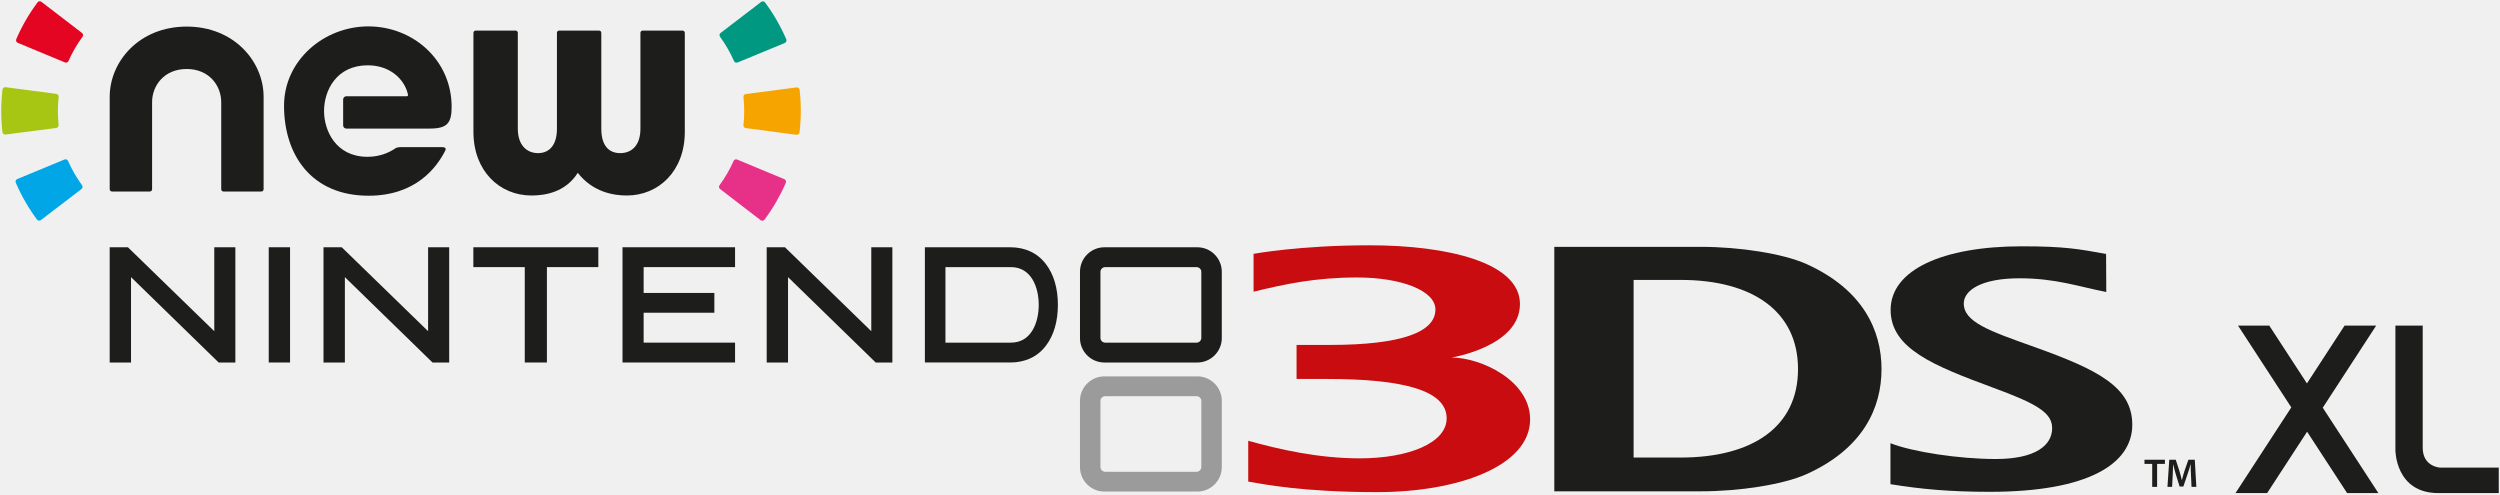
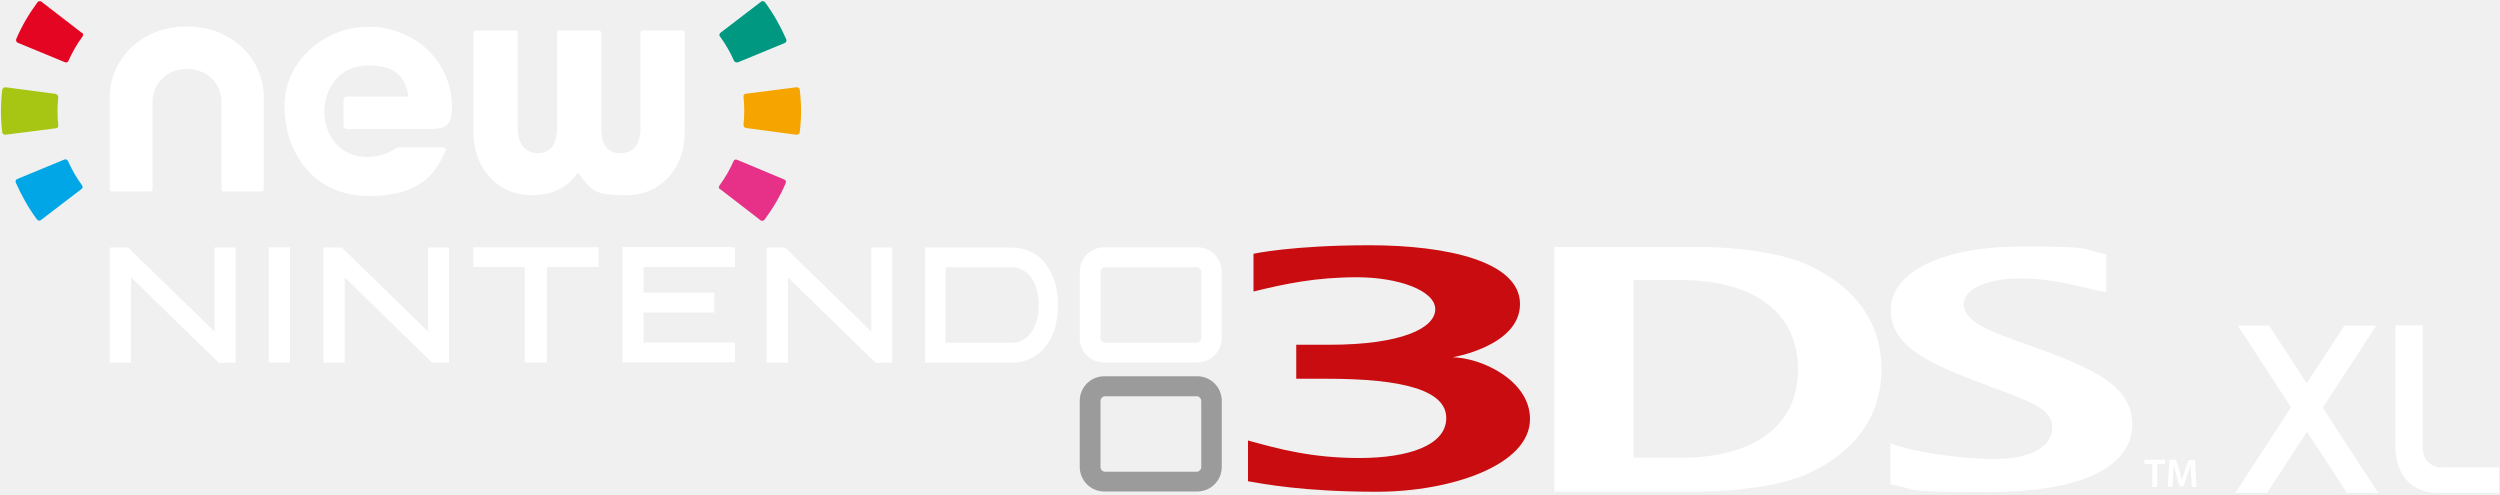
- <svg xmlns="http://www.w3.org/2000/svg" width="1000" height="197.728" id="svg4173" version="1.1">
-   <defs id="defs4175">
-     <clipPath clipPathUnits="userSpaceOnUse" id="clipPath3365">
-       <path d="m 444.528,232.454 66.191,0 0,14.81 -66.191,0 0,-14.81 z" id="path3367" />
-     </clipPath>
-     <clipPath clipPathUnits="userSpaceOnUse" id="clipPath3261">
-       <path d="m 441.259,215.638 72.729,0 0,14.33 -72.729,0 0,-14.33 z" id="path3263" />
-     </clipPath>
+ <svg xmlns="http://www.w3.org/2000/svg" version="1.1" viewBox="0 0 1000 197.7">
+   <defs>
+     <style>
+       .cls-1 {
+         fill: #00a6e6;
+       }
+ 
+       .cls-1, .cls-2, .cls-3, .cls-4, .cls-5, .cls-6, .cls-7, .cls-8, .cls-9 {
+         stroke-width: 0px;
+       }
+ 
+       .cls-2 {
+         fill: #e73088;
+       }
+ 
+       .cls-3 {
+         fill: #a6c613;
+       }
+ 
+       .cls-4 {
+         fill: #c80c0f;
+       }
+ 
+       .cls-5 {
+         fill: #f6a500;
+       }
+ 
+       .cls-6 {
+         fill: #9c9b9b;
+       }
+ 
+       .cls-7 {
+         fill: #fff;
+       }
+ 
+       .cls-8 {
+         fill: #e30521;
+       }
+ 
+       .cls-9 {
+         fill: #009881;
+       }
+     </style>
  </defs>
-   <g id="layer1" transform="translate(-375.9182,-251.2118)">
-     <g id="g3253" transform="matrix(13.7383,0,0,-13.7383,1313.747,381.459)">
-       <path d="M 0,0 -1.096,-1.683 -2.192,0 l -0.91,0 1.551,-2.381 -1.624,-2.494 0.921,0 1.163,1.786 1.164,-1.786 0.911,0 L -0.635,-2.39 0.92,0 0,0 z" style="fill:#1d1d1b;fill-opacity:1;fill-rule:nonzero;stroke:none" id="path3255" />
-     </g>
-     <g transform="matrix(13.7383,0,0,-13.7383,-5685.903,3410.939)" id="g3257">
-       <g id="g3259" clip-path="url(#clipPath3261)">
-         <g id="g3265" transform="translate(510.979,220.5136)">
-           <path d="m 0,0 0,-3.625 c 0,0 -0.005,-1.251 1.25,-1.251 l 1.759,0 0,0.741 -1.7,0 c 0,0 -0.514,0.018 -0.514,0.579 L 0.795,0 0,0" style="fill:#1d1d1b;fill-opacity:1;fill-rule:nonzero;stroke:none" id="path3267" />
-         </g>
-         <g id="g3269" transform="translate(476.2125,216.3977)">
-           <path d="m 0,0 c 0,-0.077 -0.063,-0.14 -0.14,-0.14 l -2.658,0 c -0.077,0 -0.139,0.063 -0.139,0.14 l 0,1.922 c 0,0.077 0.062,0.139 0.139,0.139 l 2.658,0 C -0.063,2.061 0,1.999 0,1.922 L 0,0 z m -0.115,2.638 -2.708,0 c -0.392,0 -0.71,-0.32 -0.71,-0.711 l 0,-1.932 c 0,-0.39 0.318,-0.711 0.71,-0.711 l 2.708,0 c 0.392,0 0.711,0.321 0.711,0.711 l 0,1.932 c 0,0.391 -0.319,0.711 -0.711,0.711" style="fill:#9c9b9b;fill-opacity:1;fill-rule:nonzero;stroke:none" id="path3271" />
-         </g>
-         <g id="g3273" transform="translate(445.0498,221.9251)">
-           <path d="m 0,0 0,-2.486 -0.621,0 0,3.356 0.53,0 2.515,-2.444 0,2.444 0.497,0 0.117,0 0,-3.356 -0.486,0 L 0,0 z" style="fill:#1d1d1b;fill-opacity:1;fill-rule:nonzero;stroke:none" id="path3275" />
-         </g>
-         <g id="g3277" transform="translate(451.2764,221.9251)">
-           <path d="m 0,0 0,-2.486 -0.622,0 0,3.356 0.531,0 2.514,-2.444 0,2.444 0.498,0 0.116,0 0,-3.356 -0.485,0 L 0,0 z" style="fill:#1d1d1b;fill-opacity:1;fill-rule:nonzero;stroke:none" id="path3279" />
-         </g>
-         <g id="g3281" transform="translate(464.1791,221.9251)">
-           <path d="m 0,0 0,-2.486 -0.621,0 0,3.356 0.531,0 2.514,-2.444 0,2.444 0.498,0 0.116,0 0,-3.356 -0.485,0 L 0,0 z" style="fill:#1d1d1b;fill-opacity:1;fill-rule:nonzero;stroke:none" id="path3283" />
-         </g>
-         <g id="g3285" transform="translate(449.5655,222.7948)">
-           <path d="m 0,0 0.115,0 0,-3.355 -0.621,0 0,3.355 L 0,0 z" style="fill:#1d1d1b;fill-opacity:1;fill-rule:nonzero;stroke:none" id="path3287" />
-         </g>
-         <g id="g3289" transform="translate(458.5419,222.7948)">
-           <path d="m 0,0 0.114,0 0,-0.578 -1.497,0 0,-2.777 -0.645,0 0,2.777 -1.497,0 0,0.578 L 0,0 z" style="fill:#1d1d1b;fill-opacity:1;fill-rule:nonzero;stroke:none" id="path3291" />
-         </g>
-         <g id="g3293" transform="translate(462.521,222.7948)">
-           <path d="m 0,0 0.116,0 0,-0.578 -2.662,0 0,-0.752 2.059,0 0,-0.576 -2.059,0 0,-0.871 2.662,0 0,-0.578 -3.277,0 0,3.355 L 0,0 z" style="fill:#1d1d1b;fill-opacity:1;fill-rule:nonzero;stroke:none" id="path3295" />
-         </g>
-         <g id="g3297" transform="translate(470.6695,220.0177)">
-           <path d="m 0,0 -1.907,0 0,2.199 0.018,0 1.889,0 C 0.596,2.199 0.809,1.607 0.809,1.1 0.809,0.592 0.596,0 0,0 M 1.019,2.286 C 0.777,2.607 0.416,2.777 -0.017,2.777 l -2.489,0 0,-3.355 2.489,0 c 0.433,0 0.794,0.169 1.036,0.49 0.228,0.298 0.348,0.708 0.348,1.188 0,0.478 -0.12,0.89 -0.348,1.186" style="fill:#1d1d1b;fill-opacity:1;fill-rule:nonzero;stroke:none" id="path3299" />
-         </g>
-         <g id="g3301" transform="translate(476.2125,220.1554)">
-           <path d="m 0,0 c 0,-0.075 -0.063,-0.138 -0.14,-0.138 l -2.658,0 c -0.077,0 -0.139,0.063 -0.139,0.138 l 0,1.924 c 0,0.075 0.062,0.137 0.139,0.137 l 2.658,0 C -0.063,2.061 0,1.999 0,1.924 L 0,0 z m -0.115,2.639 -2.708,0 c -0.392,0 -0.71,-0.321 -0.71,-0.712 l 0,-1.932 c 0,-0.39 0.318,-0.711 0.71,-0.711 l 2.708,0 c 0.392,0 0.711,0.321 0.711,0.711 l 0,1.932 c 0,0.391 -0.319,0.712 -0.711,0.712" style="fill:#1d1d1b;fill-opacity:1;fill-rule:nonzero;stroke:none" id="path3303" />
-         </g>
-         <g id="g3305" transform="translate(496.277,217.0896)">
-           <path d="m 0,0 c 0.645,-0.254 2.004,-0.46 3.065,-0.46 1.161,0 1.643,0.399 1.643,0.899 0,0.449 -0.447,0.712 -1.73,1.182 -1.714,0.634 -2.973,1.134 -2.973,2.26 0,1.166 1.514,1.852 3.822,1.852 1.238,0 1.664,-0.079 2.451,-0.223 L 6.284,4.403 C 5.51,4.55 4.826,4.802 3.762,4.802 2.622,4.802 2.135,4.441 2.135,4.068 2.135,3.526 2.885,3.267 4.197,2.8 6.024,2.145 7.041,1.641 7.041,0.538 c 0,-1.134 -1.273,-1.953 -4.144,-1.953 -1.18,0 -1.993,0.077 -2.897,0.222 L 0,0 z" style="fill:#1d1d1b;fill-opacity:1;fill-rule:nonzero;stroke:none" id="path3307" />
-         </g>
-         <g id="g3309" transform="translate(490.1657,221.8441)">
-           <path d="m 0,0 -1.367,0 0,-5.172 1.367,0 c 2.098,0 3.42,0.896 3.42,2.576 C 3.42,-0.918 2.098,0 0,0 m 3.668,-5.655 c -0.676,-0.305 -1.954,-0.5 -3.072,-0.5 l -4.272,0 0,7.118 4.272,0 c 1.118,0 2.396,-0.197 3.073,-0.502 1.644,-0.743 2.182,-1.931 2.182,-3.057 0,-1.128 -0.532,-2.314 -2.183,-3.059" style="fill:#1d1d1b;fill-opacity:1;fill-rule:nonzero;stroke:none" id="path3311" />
-         </g>
-         <g id="g3313" transform="translate(483.4965,219.5842)">
-           <path d="m 0,0 c 0,0 1.993,0.318 1.993,1.559 0,1.213 -2.123,1.709 -4.38,1.709 -2.037,0 -3.376,-0.249 -3.376,-0.249 l 0,-1.102 c 0.924,0.224 1.809,0.414 3.015,0.414 1.293,0 2.28,-0.385 2.28,-0.932 0,-0.656 -0.976,-1.032 -3.078,-1.032 l -0.965,0 0,-0.991 0.897,0 c 2.214,0 3.473,-0.333 3.473,-1.146 0,-0.725 -1.125,-1.165 -2.527,-1.165 -1.223,0 -2.342,0.26 -3.25,0.511 l 0,-1.188 c 0.436,-0.075 1.593,-0.307 3.746,-0.307 2.386,0 4.461,0.768 4.461,2.119 C 2.289,-0.666 0.851,0 0,0" style="fill:#c80c0f;fill-opacity:1;fill-rule:nonzero;stroke:none" id="path3315" />
-         </g>
-         <g id="g3317" transform="translate(503.898,216.4876)">
-           <path d="m 0,0 -0.225,0 0,0.121 0.595,0 0,-0.121 -0.227,0 0,-0.669 L 0,-0.669 0,0 z" style="fill:#1d1d1b;fill-opacity:1;fill-rule:nonzero;stroke:none" id="path3319" />
-         </g>
-         <g id="g3321" transform="translate(505.0281,216.141)">
-           <path d="m 0,0 c -0.005,0.102 -0.011,0.225 -0.009,0.332 l -0.004,0 C -0.039,0.236 -0.072,0.129 -0.107,0.03 l -0.116,-0.343 -0.109,0 -0.105,0.338 c -0.032,0.101 -0.06,0.209 -0.08,0.307 l -0.003,0 C -0.524,0.229 -0.528,0.103 -0.534,-0.005 l -0.017,-0.317 -0.135,0 0.053,0.789 0.189,0 0.103,-0.317 c 0.028,-0.092 0.053,-0.186 0.073,-0.274 l 0.003,0 c 0.021,0.086 0.048,0.183 0.078,0.275 l 0.11,0.316 0.187,0 0.045,-0.789 -0.14,0 L 0,0 z" style="fill:#1d1d1b;fill-opacity:1;fill-rule:nonzero;stroke:none" id="path3323" />
-         </g>
-         <g id="g3325" transform="translate(442.8737,227.2606)">
-           <path d="m 0,0 -1.475,0.195 c -0.044,0.006 -0.085,-0.026 -0.091,-0.07 -0.048,-0.412 -0.048,-0.828 -10e-4,-1.239 0.005,-0.044 0.046,-0.076 0.09,-0.07 l 1.476,0.192 c 0.043,0.006 0.074,0.045 0.069,0.089 -0.029,0.27 -0.029,0.543 0.001,0.814 C 0.074,-0.045 0.044,-0.006 0,0" style="fill:#a6c613;fill-opacity:1;fill-rule:nonzero;stroke:none" id="path3327" />
-         </g>
-         <g id="g3329" transform="translate(443.6224,229.0345)">
-           <path d="M 0,0 -1.181,0.906 C -1.216,0.934 -1.267,0.927 -1.294,0.891 -1.541,0.559 -1.75,0.199 -1.914,-0.181 -1.932,-0.222 -1.913,-0.27 -1.871,-0.287 l 1.374,-0.571 c 0.041,-0.017 0.086,0.002 0.104,0.042 0.11,0.249 0.247,0.485 0.408,0.705 C 0.041,-0.076 0.035,-0.027 0,0" style="fill:#e30521;fill-opacity:1;fill-rule:nonzero;stroke:none" id="path3331" />
-         </g>
-         <g id="g3333" transform="translate(443.1127,225.3501)">
-           <path d="m 0,0 -1.375,-0.569 c -0.041,-0.017 -0.061,-0.064 -0.044,-0.105 0.165,-0.381 0.372,-0.742 0.619,-1.075 0.026,-0.035 0.077,-0.042 0.113,-0.015 L 0.495,-0.86 C 0.53,-0.833 0.536,-0.784 0.511,-0.748 0.35,-0.529 0.214,-0.292 0.104,-0.042 0.086,-0.002 0.04,0.017 0,0" style="fill:#00a6e6;fill-opacity:1;fill-rule:nonzero;stroke:none" id="path3335" />
-         </g>
-         <g id="g3337" transform="translate(454.114,225.7096)">
-           <path d="M 0,0 -1.219,0 C -1.295,0 -1.338,-0.017 -1.36,-0.03 -1.365,-0.033 -1.37,-0.037 -1.376,-0.041 l -0.001,-0.001 0,0 c -0.188,-0.125 -0.457,-0.239 -0.802,-0.239 -0.921,0 -1.265,0.762 -1.265,1.333 0,0.608 0.368,1.331 1.271,1.331 0.656,0 1.059,-0.408 1.162,-0.81 0.012,-0.046 0.024,-0.091 -0.024,-0.091 l -1.76,0 c -0.051,0 -0.093,-0.041 -0.093,-0.092 l 0,-0.757 c 0,-0.051 0.042,-0.092 0.093,-0.092 l 2.431,0 c 0.503,0 0.635,0.158 0.635,0.63 0,1.368 -1.126,2.345 -2.425,2.345 -1.299,0 -2.455,-0.994 -2.455,-2.31 0,-1.447 0.811,-2.62 2.46,-2.62 1.374,0 1.985,0.818 2.237,1.319 C 0.098,-0.073 0.122,0 0,0" style="fill:#1d1d1b;fill-opacity:1;fill-rule:nonzero;stroke:none" id="path3339" />
-         </g>
-         <g id="g3341" transform="translate(444.4952,224.418)">
-           <path d="m 0,0 c -0.036,0 -0.066,0.03 -0.066,0.066 l 0,2.692 c 0,1.022 0.854,2.044 2.241,2.044 1.386,0 2.24,-1.022 2.24,-2.044 l 0,-2.692 C 4.415,0.03 4.386,0 4.349,0 L 3.247,0 C 3.21,0 3.181,0.03 3.181,0.066 l 0,2.535 c 0,0.482 -0.351,0.966 -1.006,0.966 -0.656,0 -1.007,-0.484 -1.007,-0.966 l 0,-2.535 C 1.168,0.03 1.139,0 1.102,0 L 0,0 z" style="fill:#1d1d1b;fill-opacity:1;fill-rule:nonzero;stroke:none" id="path3343" />
-         </g>
-         <g id="g3345" transform="translate(458.6766,229.1038)">
-           <path d="m 0,0 c 0.036,0 0.066,-0.03 0.066,-0.066 l 0,-2.792 c 0,-0.482 0.211,-0.71 0.55,-0.71 0.339,0 0.589,0.228 0.589,0.71 l 0,2.792 C 1.205,-0.03 1.234,0 1.271,0 l 1.16,0 c 0.036,0 0.066,-0.03 0.066,-0.066 l 0,-2.886 c 0,-1.137 -0.762,-1.85 -1.688,-1.85 -0.392,0 -0.994,0.101 -1.428,0.66 -0.356,-0.559 -0.933,-0.66 -1.35,-0.66 -0.926,0 -1.688,0.713 -1.688,1.85 l 0,2.886 c 0,0.036 0.03,0.066 0.066,0.066 l 1.16,0 c 0.037,0 0.066,-0.03 0.066,-0.066 l 0,-2.792 c 0,-0.482 0.264,-0.71 0.589,-0.71 0.325,0 0.55,0.228 0.55,0.71 l 0,2.792 C -1.226,-0.03 -1.197,0 -1.16,0 L 0,0 z" style="fill:#1d1d1b;fill-opacity:1;fill-rule:nonzero;stroke:none" id="path3347" />
-         </g>
-         <g id="g3349" transform="translate(462.9487,226.2645)">
-           <path d="M 0,0 1.475,-0.195 C 1.52,-0.201 1.561,-0.169 1.566,-0.125 1.614,0.286 1.615,0.703 1.568,1.114 1.562,1.158 1.522,1.189 1.477,1.184 L 0.001,0.992 C -0.042,0.986 -0.072,0.947 -0.068,0.903 c 0.03,-0.27 0.03,-0.543 0,-0.814 C -0.073,0.045 -0.043,0.005 0,0" style="fill:#f6a500;fill-opacity:1;fill-rule:nonzero;stroke:none" id="path3351" />
-         </g>
-         <g id="g3353" transform="translate(462.2005,224.491)">
-           <path d="m 0,0 1.18,-0.907 c 0.036,-0.027 0.087,-0.02 0.114,0.015 0.248,0.333 0.455,0.693 0.62,1.073 C 1.932,0.222 1.912,0.269 1.871,0.286 L 0.497,0.858 C 0.456,0.875 0.411,0.856 0.393,0.816 0.283,0.567 0.146,0.331 -0.015,0.111 -0.041,0.076 -0.035,0.026 0,0" style="fill:#e73088;fill-opacity:1;fill-rule:nonzero;stroke:none" id="path3355" />
-         </g>
-         <g id="g3357" transform="translate(462.7099,228.1749)">
-           <path d="M 0,0 1.375,0.568 C 1.417,0.586 1.436,0.633 1.419,0.674 1.254,1.055 1.047,1.416 0.8,1.748 0.774,1.784 0.723,1.79 0.687,1.763 L -0.495,0.859 C -0.529,0.833 -0.536,0.783 -0.51,0.748 -0.35,0.528 -0.213,0.292 -0.104,0.042 -0.086,0.002 -0.04,-0.017 0,0" style="fill:#009881;fill-opacity:1;fill-rule:nonzero;stroke:none" id="path3359" />
+   <g id="svg4173">
+     <g id="layer1">
+       <g id="g3253">
+         <path id="path3255" class="cls-7" d="M937.8,130.2l-15.1,23.1-15.1-23.1h-12.5l21.3,32.7-22.3,34.3h12.7l16-24.5,16,24.5h12.5l-22.2-34.1,21.4-32.8h-12.6Z" />
+       </g>
+       <g id="g3257">
+         <g id="g3259">
+           <g id="g3265">
+             <path id="path3267" class="cls-7" d="M958.2,130.2v49.8s0,17.2,17.2,17.2h24.2v-10.2h-23.4s-7.1-.2-7.1-8v-48.9s-10.9,0-10.9,0" />
+           </g>
+           <g id="g3269">
+             <path id="path3271" class="cls-6" d="M480.5,186.8c0,1.1-.9,1.9-1.9,1.9h-36.5c-1.1,0-1.9-.9-1.9-1.9v-26.4c0-1.1.9-1.9,1.9-1.9h36.5c1.1,0,1.9.9,1.9,1.9v26.4ZM478.9,150.5h-37.2c-5.4,0-9.8,4.4-9.8,9.8v26.5c0,5.4,4.4,9.8,9.8,9.8h37.2c5.4,0,9.8-4.4,9.8-9.8v-26.5c0-5.4-4.4-9.8-9.8-9.8" />
+           </g>
+           <g id="g3273">
+             <path id="path3275" class="cls-7" d="M52.4,110.9v34.2h-8.5v-46.1h7.3l34.6,33.6v-33.6h8.4v46.1h-6.7l-35.1-34.2Z" />
+           </g>
+           <g id="g3277">
+             <path id="path3279" class="cls-7" d="M137.9,110.9v34.2h-8.5v-46.1h7.3l34.5,33.6v-33.6h8.4v46.1h-6.7l-35.1-34.2Z" />
+           </g>
+           <g id="g3281">
+             <path id="path3283" class="cls-7" d="M315.2,110.9v34.2h-8.5v-46.1h7.3l34.5,33.6v-33.6h8.4v46.1h-6.7l-35.1-34.2Z" />
+           </g>
+           <g id="g3285">
+             <path id="path3287" class="cls-7" d="M114.4,98.9h1.6v46.1h-8.5v-46.1h7Z" />
+           </g>
+           <g id="g3289">
+             <path id="path3291" class="cls-7" d="M237.8,98.9h1.6v7.9h-20.6v38.2h-8.9v-38.2h-20.6v-7.9h48.4Z" />
+           </g>
+           <g id="g3293">
+             <path id="path3295" class="cls-7" d="M292.4,98.9h1.6v7.9h-36.6v10.3h28.3v7.9h-28.3v12h36.6v7.9h-45v-46.1h43.4Z" />
+           </g>
+           <g id="g3297">
+             <path id="path3299" class="cls-7" d="M404.4,137.1h-26.2v-30.2h26.2c8.2,0,11.1,8.1,11.1,15.1s-2.9,15.1-11.1,15.1M418.4,105.7c-3.3-4.4-8.3-6.7-14.2-6.7h-34.2v46.1h34.2c5.9,0,10.9-2.3,14.2-6.7,3.1-4.1,4.8-9.7,4.8-16.3s-1.6-12.2-4.8-16.3" />
+           </g>
+           <g id="g3301">
+             <path id="path3303" class="cls-7" d="M480.5,135.2c0,1-.9,1.9-1.9,1.9h-36.5c-1.1,0-1.9-.9-1.9-1.9v-26.4c0-1,.9-1.9,1.9-1.9h36.5c1.1,0,1.9.9,1.9,1.9v26.4ZM478.9,98.9h-37.2c-5.4,0-9.8,4.4-9.8,9.8v26.5c0,5.4,4.4,9.8,9.8,9.8h37.2c5.4,0,9.8-4.4,9.8-9.8v-26.5c0-5.4-4.4-9.8-9.8-9.8" />
+           </g>
+           <g id="g3305">
+             <path id="path3307" class="cls-7" d="M756.2,177.3c8.9,3.5,27.5,6.3,42.1,6.3s22.6-5.5,22.6-12.4-6.1-9.8-23.8-16.2c-23.5-8.7-40.8-15.6-40.8-31s20.8-25.4,52.5-25.4,22.9,1.1,33.7,3.1v15.2c-10.6-2-19.9-5.5-34.6-5.5s-22.4,5-22.4,10.1c0,7.4,10.3,11,28.3,17.4,25.1,9,39.1,15.9,39.1,31.1s-17.5,26.8-56.9,26.8-27.4-1.1-39.8-3v-16.4Z" />
+           </g>
+           <g id="g3309">
+             <path id="path3311" class="cls-7" d="M672.2,112h-18.8v71.1h18.8c28.8,0,47-12.3,47-35.4s-18.2-35.7-47-35.7M722.6,189.7c-9.3,4.2-26.8,6.9-42.2,6.9h-58.7v-97.8h58.7c15.4,0,32.9,2.7,42.2,6.9,22.6,10.2,30,26.5,30,42s-7.3,31.8-30,42" />
+           </g>
+           <g id="g3313">
+             <path id="path3315" class="cls-4" d="M580.6,143s27.4-4.4,27.4-21.4-29.2-23.5-60.2-23.5-46.4,3.4-46.4,3.4v15.1c12.7-3.1,24.9-5.7,41.4-5.7s31.3,5.3,31.3,12.8-13.4,14.2-42.3,14.2h-13.3v13.6h12.3c30.4,0,47.7,4.6,47.7,15.7s-15.5,16-34.7,16-32.2-3.6-44.6-7v16.3c6,1,21.9,4.2,51.5,4.2s61.3-10.6,61.3-29.1c0-15.6-19.8-24.7-31.4-24.7" />
+           </g>
+           <g id="g3317">
+             <path id="path3319" class="cls-7" d="M860.9,185.6h-3.1v-1.7h8.2v1.7h-3.1v9.2h-2v-9.2Z" />
+           </g>
+           <g id="g3321">
+             <path id="path3323" class="cls-7" d="M876.4,190.3c0-1.4-.2-3.1-.1-4.6h0c-.4,1.3-.8,2.8-1.3,4.1l-1.6,4.7h-1.5l-1.4-4.6c-.4-1.4-.8-2.9-1.1-4.2h0c0,1.4-.1,3.1-.2,4.6l-.2,4.4h-1.9l.7-10.8h2.6l1.4,4.4c.4,1.3.7,2.6,1,3.8h0c.3-1.2.7-2.5,1.1-3.8l1.5-4.3h2.6l.6,10.8h-1.9l-.2-4.4Z" />
+           </g>
+           <g id="g3325">
+             <path id="path3327" class="cls-3" d="M22.5,37.6l-20.3-2.7c-.6,0-1.2.4-1.3,1-.7,5.7-.7,11.4,0,17,0,.6.6,1,1.2,1l20.3-2.6c.6,0,1-.6.9-1.2-.4-3.7-.4-7.5,0-11.2,0-.6-.3-1.1-.9-1.2" />
+           </g>
+           <g id="g3329">
+             <path id="path3331" class="cls-8" d="M32.8,13.2L16.6.7c-.5-.4-1.2-.3-1.6.2-3.4,4.6-6.3,9.5-8.5,14.7-.2.6,0,1.2.6,1.5l18.9,7.8c.6.2,1.2,0,1.4-.6,1.5-3.4,3.4-6.7,5.6-9.7.4-.5.3-1.2-.2-1.5" />
+           </g>
+           <g id="g3333">
+             <path id="path3335" class="cls-1" d="M25.8,63.8l-18.9,7.8c-.6.2-.8.9-.6,1.4,2.3,5.2,5.1,10.2,8.5,14.8.4.5,1.1.6,1.6.2l16.2-12.4c.5-.4.6-1,.2-1.5-2.2-3-4.1-6.3-5.6-9.7-.2-.5-.9-.8-1.4-.6" />
+           </g>
+           <g id="g3337">
+             <path id="path3339" class="cls-7" d="M176.9,58.9h-16.7c-1,0-1.6.2-1.9.4,0,0-.1,0-.2.2h0c-2.6,1.7-6.3,3.3-11,3.3-12.7,0-17.4-10.5-17.4-18.3s5.1-18.3,17.5-18.3,14.5,5.6,16,11.1c.2.6.3,1.3-.3,1.3h-24.2c-.7,0-1.3.6-1.3,1.3v10.4c0,.7.6,1.3,1.3,1.3h33.4c6.9,0,8.7-2.2,8.7-8.7,0-18.8-15.5-32.2-33.3-32.2s-33.7,13.7-33.7,31.7,11.1,36,33.8,36,27.3-11.2,30.7-18.1c.1-.3.5-1.3-1.2-1.3" />
+           </g>
+           <g id="g3341">
+             <path id="path3343" class="cls-7" d="M44.8,76.6c-.5,0-.9-.4-.9-.9v-37c0-14,11.7-28.1,30.8-28.1s30.8,14,30.8,28.1v37c0,.5-.4.9-.9.9h-15.1c-.5,0-.9-.4-.9-.9v-34.8c0-6.6-4.8-13.3-13.8-13.3s-13.8,6.6-13.8,13.3v34.8c0,.5-.4.9-.9.9h-15.1Z" />
+           </g>
+           <g id="g3345">
+             <path id="path3347" class="cls-7" d="M239.6,12.2c.5,0,.9.4.9.9v38.4c0,6.6,2.9,9.8,7.6,9.8s8.1-3.1,8.1-9.8V13.1c0-.5.4-.9.9-.9h15.9c.5,0,.9.4.9.9v39.6c0,15.6-10.5,25.4-23.2,25.4s-13.7-1.4-19.6-9.1c-4.9,7.7-12.8,9.1-18.5,9.1-12.7,0-23.2-9.8-23.2-25.4V13.1c0-.5.4-.9.9-.9h15.9c.5,0,.9.4.9.9v38.4c0,6.6,3.6,9.8,8.1,9.8s7.6-3.1,7.6-9.8V13.1c0-.5.4-.9.9-.9h15.9Z" />
+           </g>
+           <g id="g3349">
+             <path id="path3351" class="cls-5" d="M298.3,51.2l20.3,2.7c.6,0,1.2-.4,1.3-1,.7-5.6.7-11.4,0-17,0-.6-.6-1-1.3-1l-20.3,2.6c-.6,0-1,.6-.9,1.2.4,3.7.4,7.5,0,11.2,0,.6.3,1.2.9,1.2" />
+           </g>
+           <g id="g3353">
+             <path id="path3355" class="cls-2" d="M288,75.6l16.2,12.5c.5.4,1.2.3,1.6-.2,3.4-4.6,6.3-9.5,8.5-14.7.2-.6,0-1.2-.6-1.4l-18.9-7.9c-.6-.2-1.2,0-1.4.6-1.5,3.4-3.4,6.7-5.6,9.7-.4.5-.3,1.2.2,1.5" />
+           </g>
+           <g id="g3357">
+             <path id="path3359" class="cls-9" d="M295,25l18.9-7.8c.6-.2.8-.9.6-1.5-2.3-5.2-5.1-10.2-8.5-14.8-.4-.5-1.1-.6-1.6-.2l-16.2,12.4c-.5.4-.6,1-.2,1.5,2.2,3,4.1,6.3,5.6,9.7.2.5.9.8,1.4.6" />
+           </g>
        </g>
      </g>
    </g>
  </g>
</svg>
